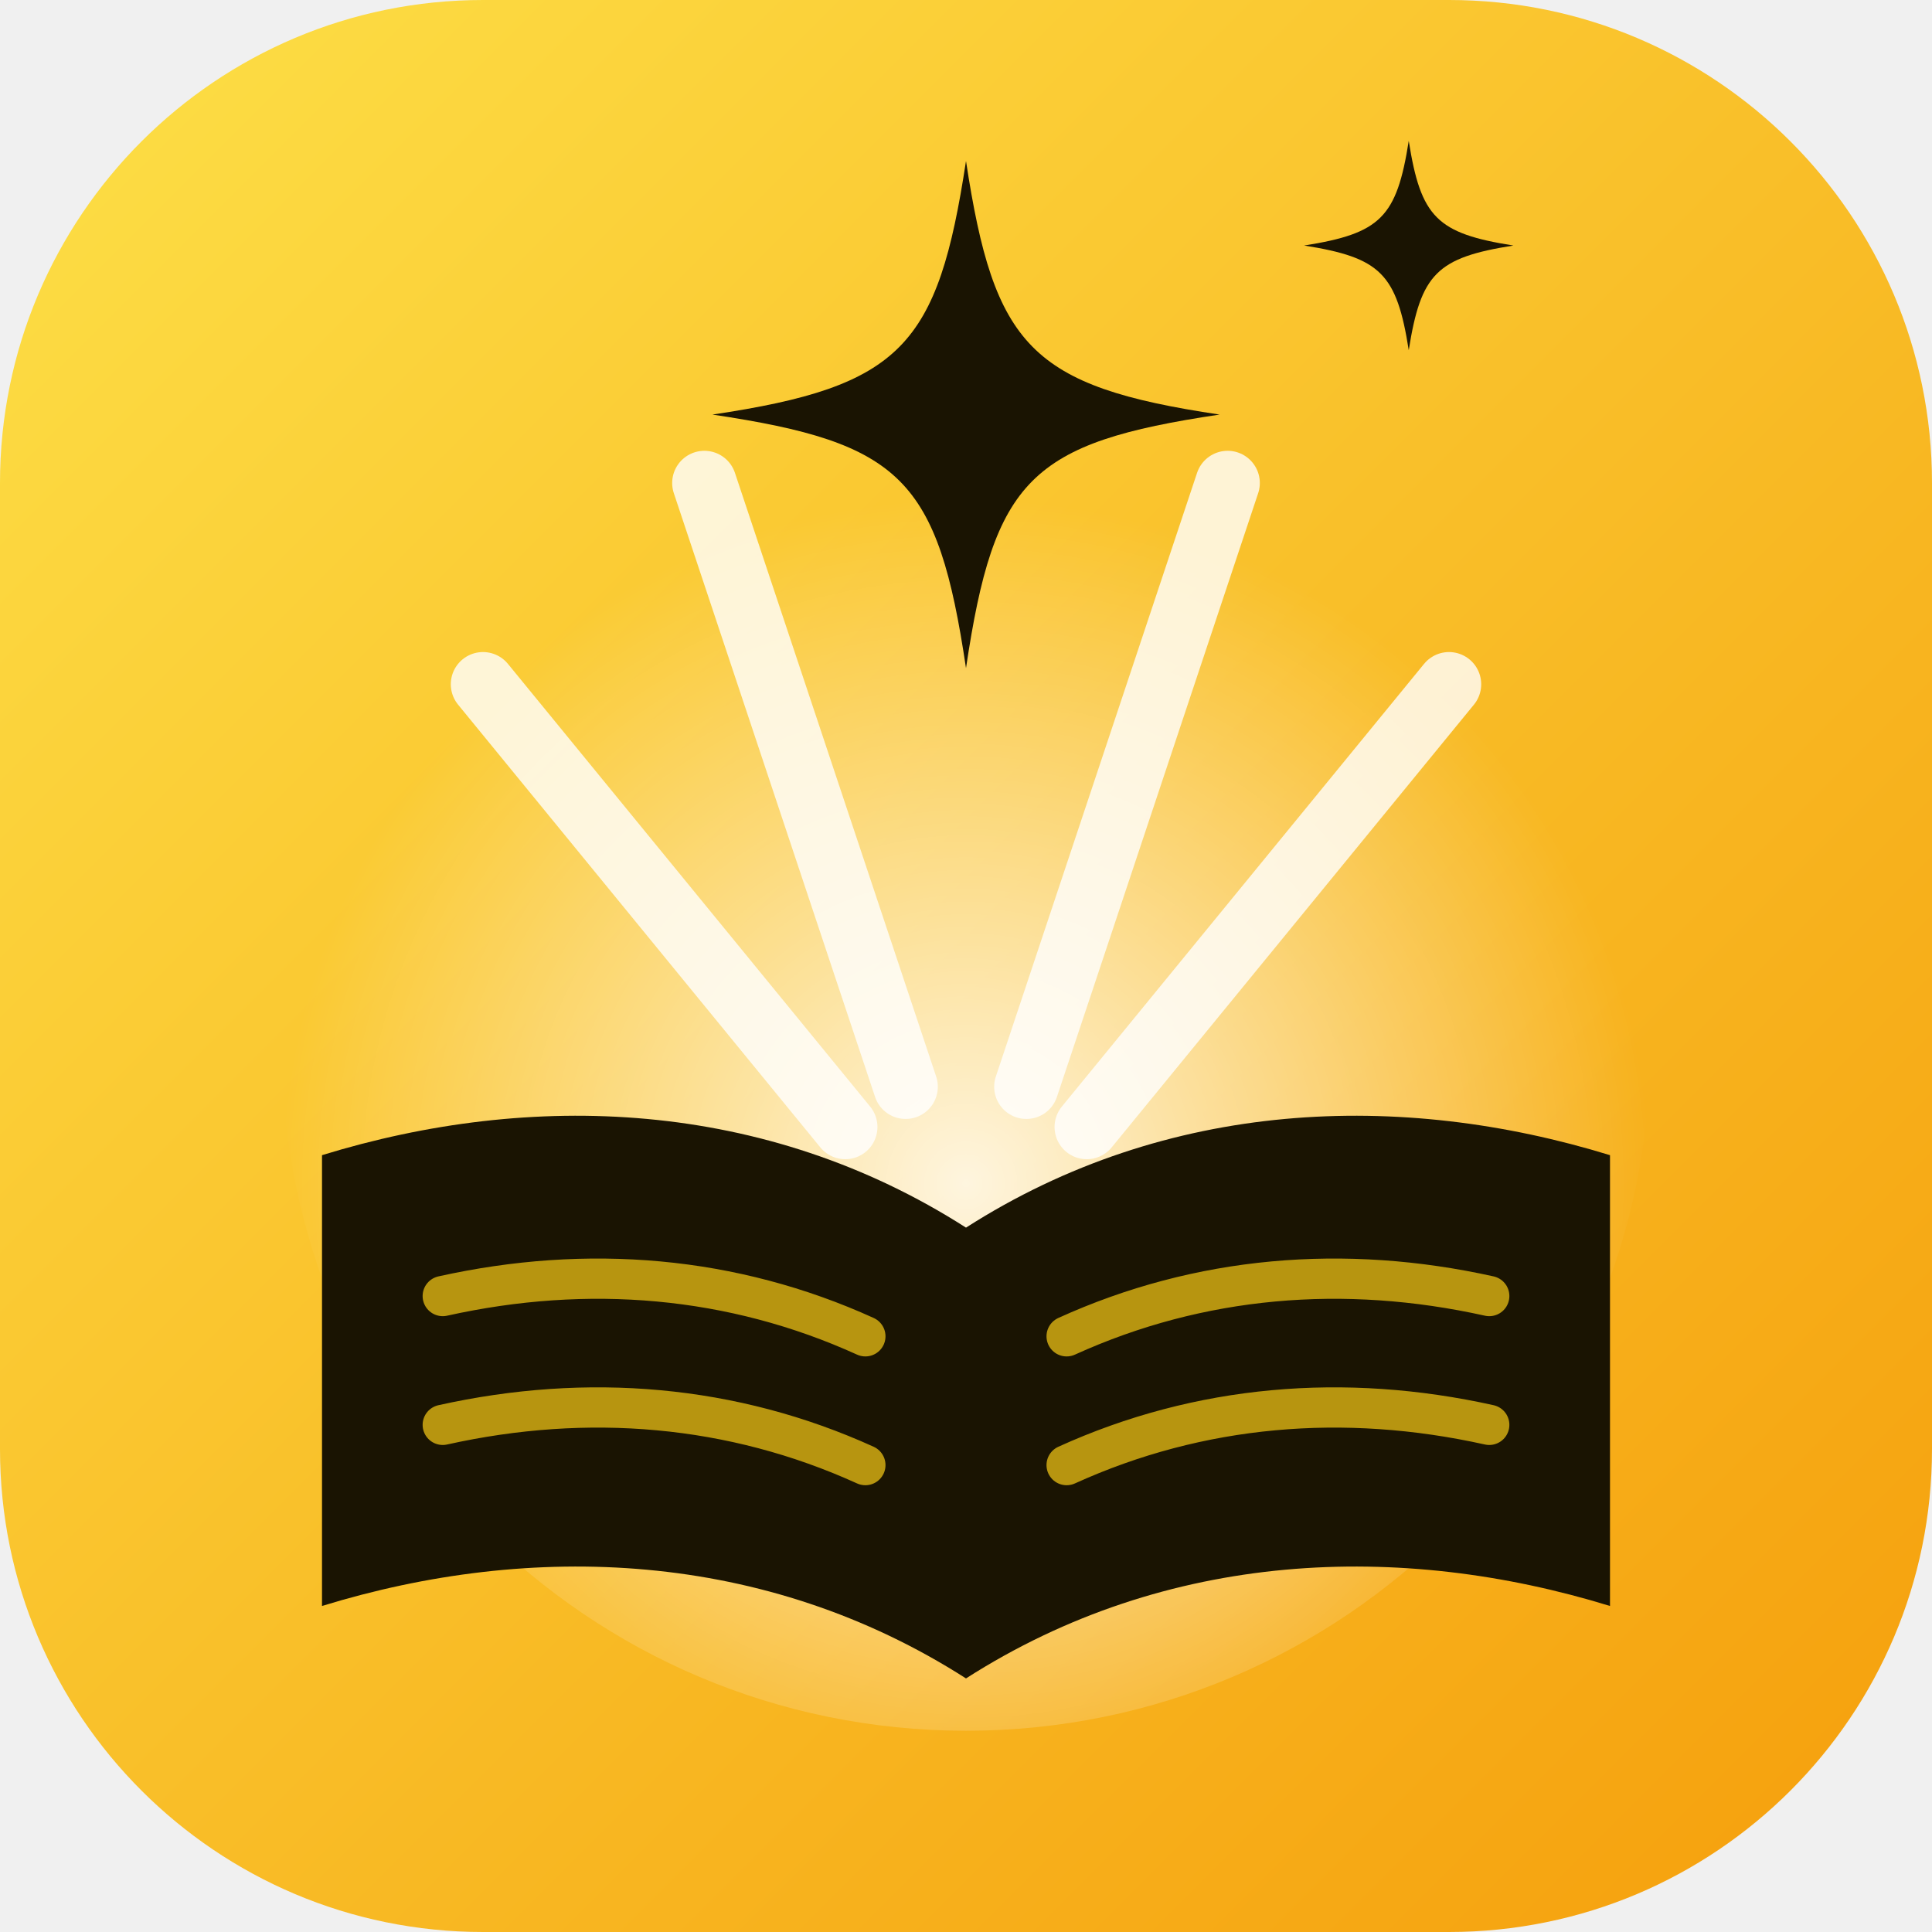
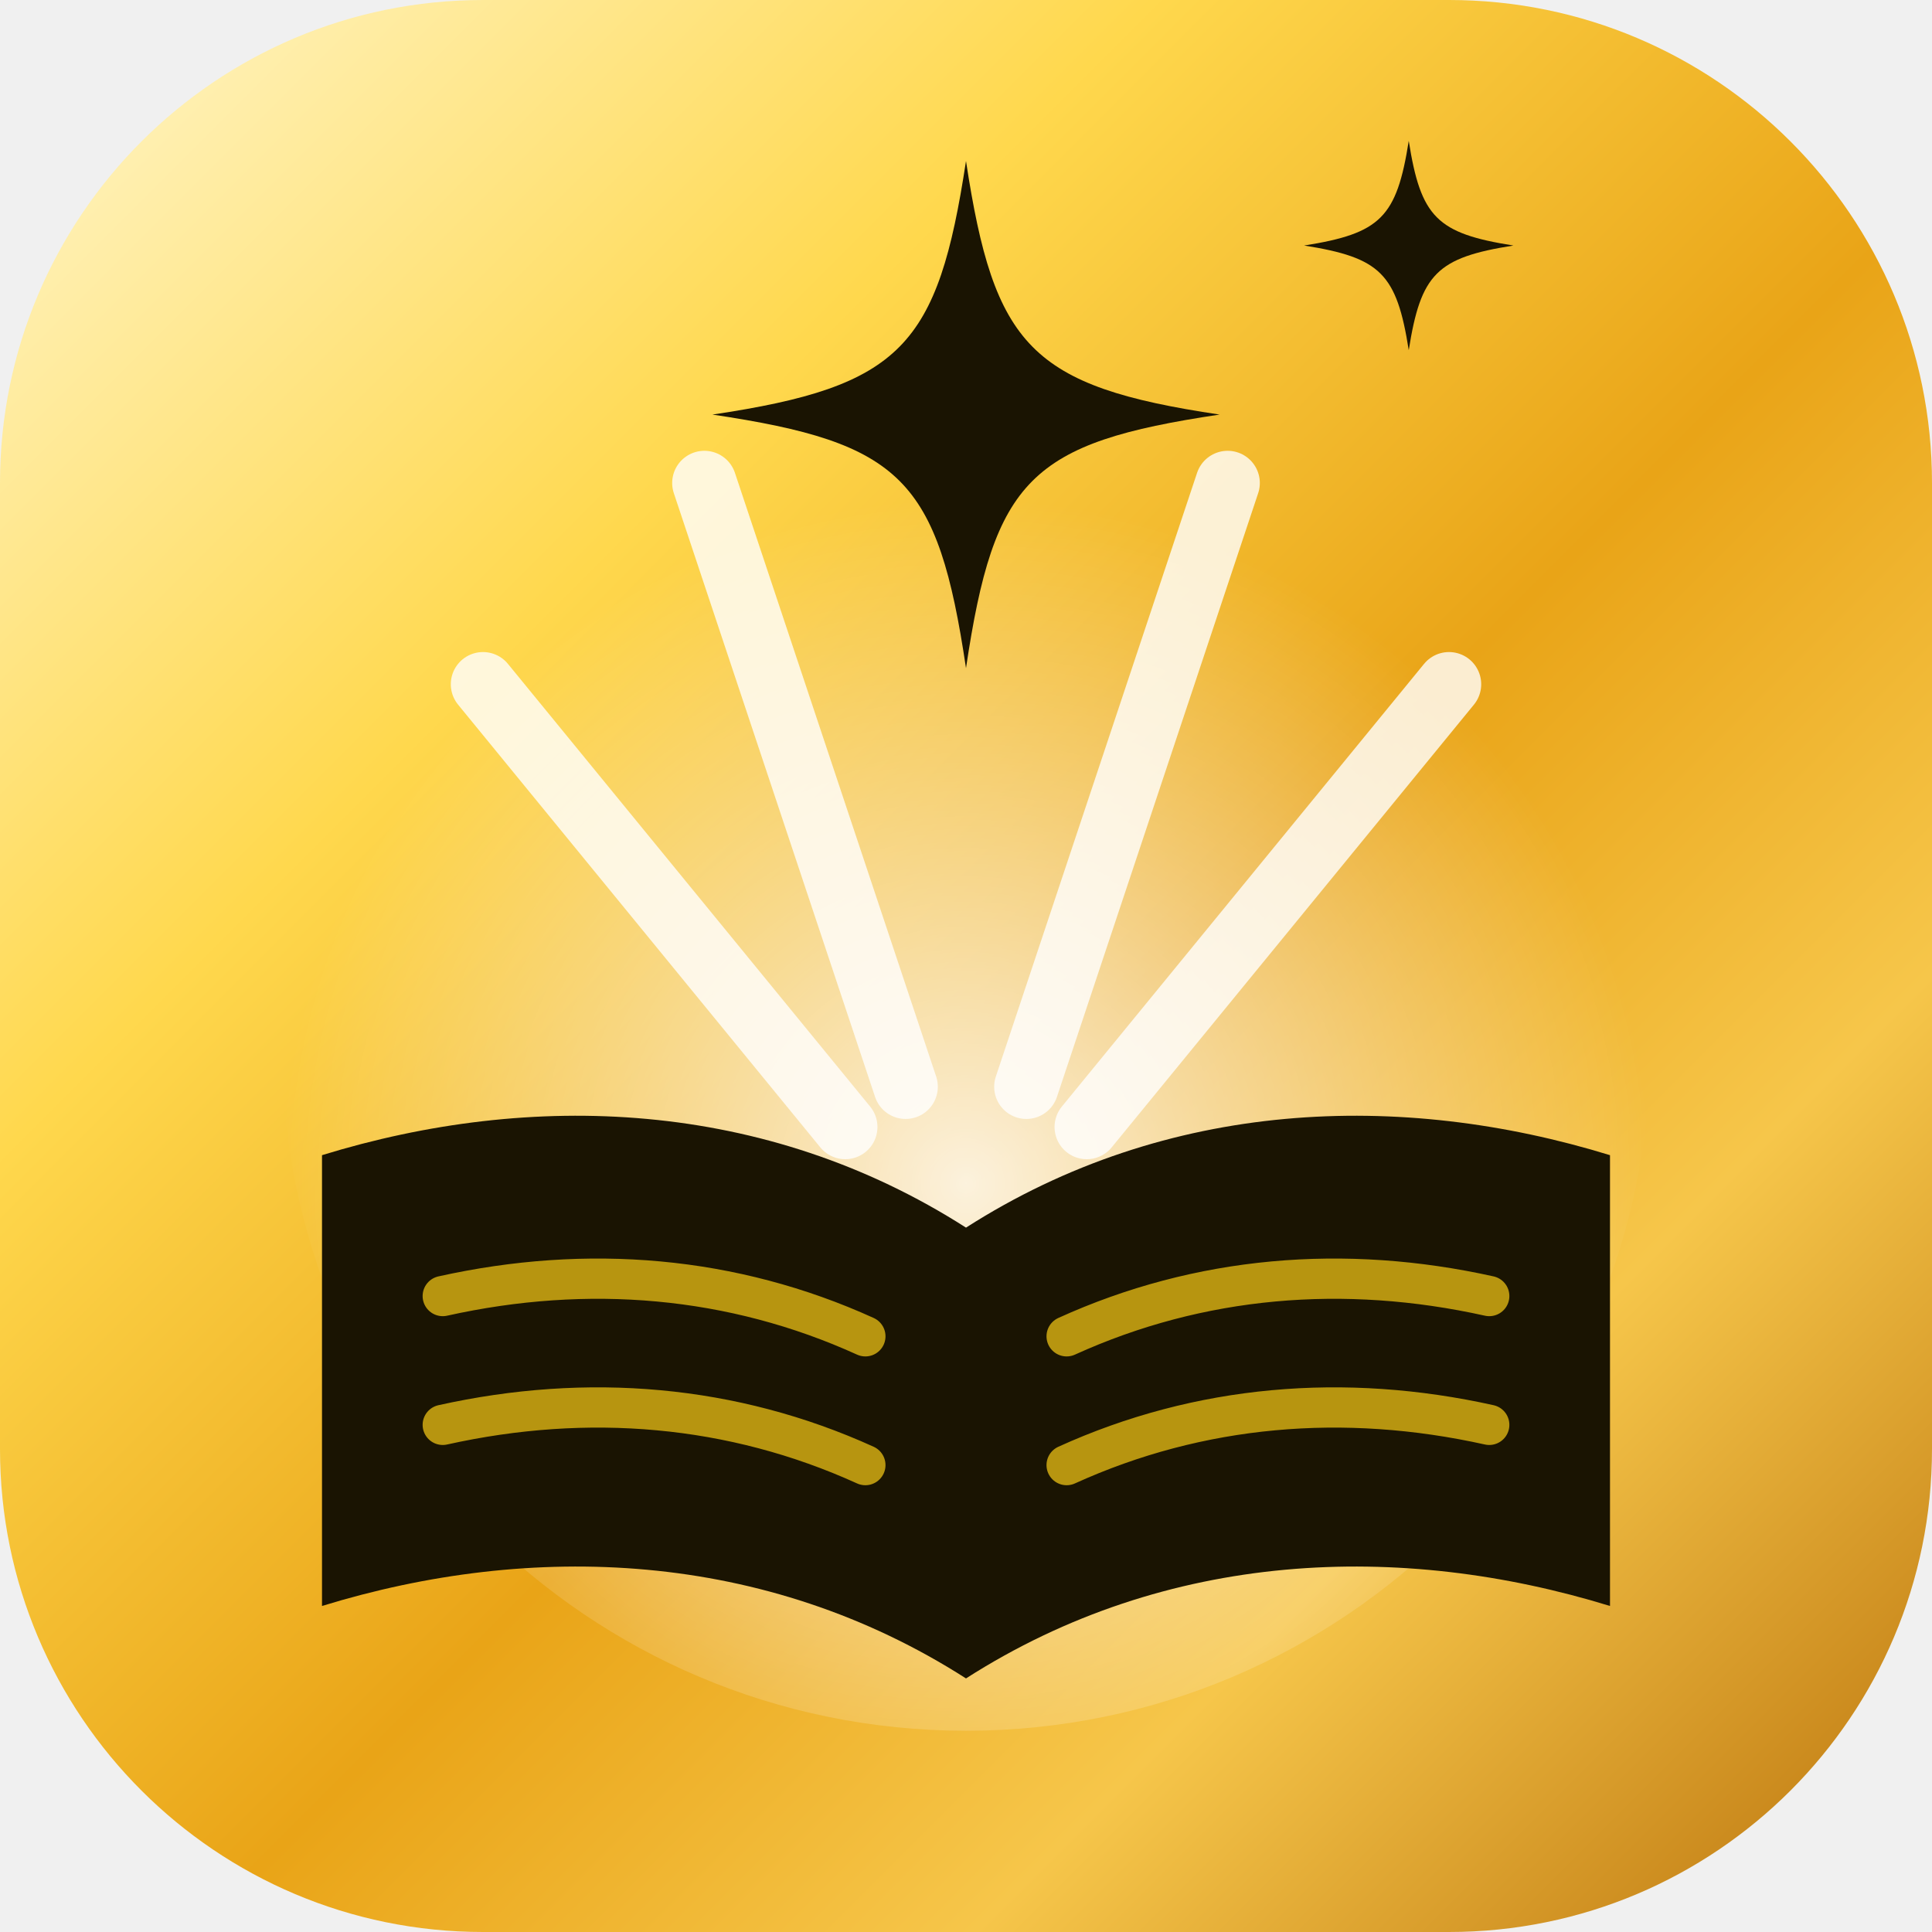
<svg xmlns="http://www.w3.org/2000/svg" viewBox="0 0 48 48">
  <defs>
    <linearGradient id="bg" x1="0" y1="0" x2="1" y2="1">
-       <stop offset="0" stop-color="#fde047" />
-       <stop offset="1" stop-color="#f59e0b" />
+       <stop offset="0" stop-color="#fff7d1" />
+       <stop offset="0.3" stop-color="#ffd84d" />
+       <stop offset="0.55" stop-color="#e9a417" />
+       <stop offset="0.75" stop-color="#f6c64a" />
+       <stop offset="1" stop-color="#b8700a" />
    </linearGradient>
    <radialGradient id="glow" cx="0.5" cy="0.6" r="0.5">
      <stop offset="0" stop-color="#fff" stop-opacity="0.85" />
      <stop offset="1" stop-color="#fff" stop-opacity="0" />
    </radialGradient>
  </defs>
  <rect width="48" height="48" rx="12" fill="url(#bg)" />
  <circle cx="24" cy="26" r="17" fill="url(#glow)" />
  <g stroke="#fff" stroke-width="1.6" stroke-linecap="round" opacity="0.8">
    <path d="M21 28L12 17M22.5 27L17.5 12M25.5 27L30.5 12M27 28L36 17" />
  </g>
  <path d="M24 4c.7 4.6 1.6 5.6 6.3 6.3-4.7.7-5.6 1.6-6.3 6.3-.7-4.7-1.6-5.6-6.3-6.3C22.4 9.6 23.3 8.6 24 4z" fill="#1a1402" />
  <path d="M35 3.5c.3 1.9.7 2.3 2.6 2.6-1.9.3-2.3.7-2.6 2.6-.3-1.9-.7-2.3-2.6-2.6 1.9-.3 2.3-.7 2.6-2.6z" fill="#1a1402" />
  <path d="M24 30.5c-5-3.2-10.8-3.4-16-1.8v11.2c5.2-1.6 11-1.4 16 1.8z" fill="#1a1402" />
  <path d="M24 30.5c5-3.2 10.8-3.4 16-1.8v11.2c-5.2-1.6-11-1.4-16 1.8z" fill="#1a1402" />
  <path d="M11 32.2c3.6-.8 7.2-.5 10.5 1M11 35.4c3.6-.8 7.2-.5 10.5 1M37 32.2c-3.6-.8-7.2-.5-10.5 1M37 35.4c-3.6-.8-7.2-.5-10.5 1" stroke="#facc15" stroke-width="1" stroke-linecap="round" fill="none" opacity="0.7" />
</svg>
